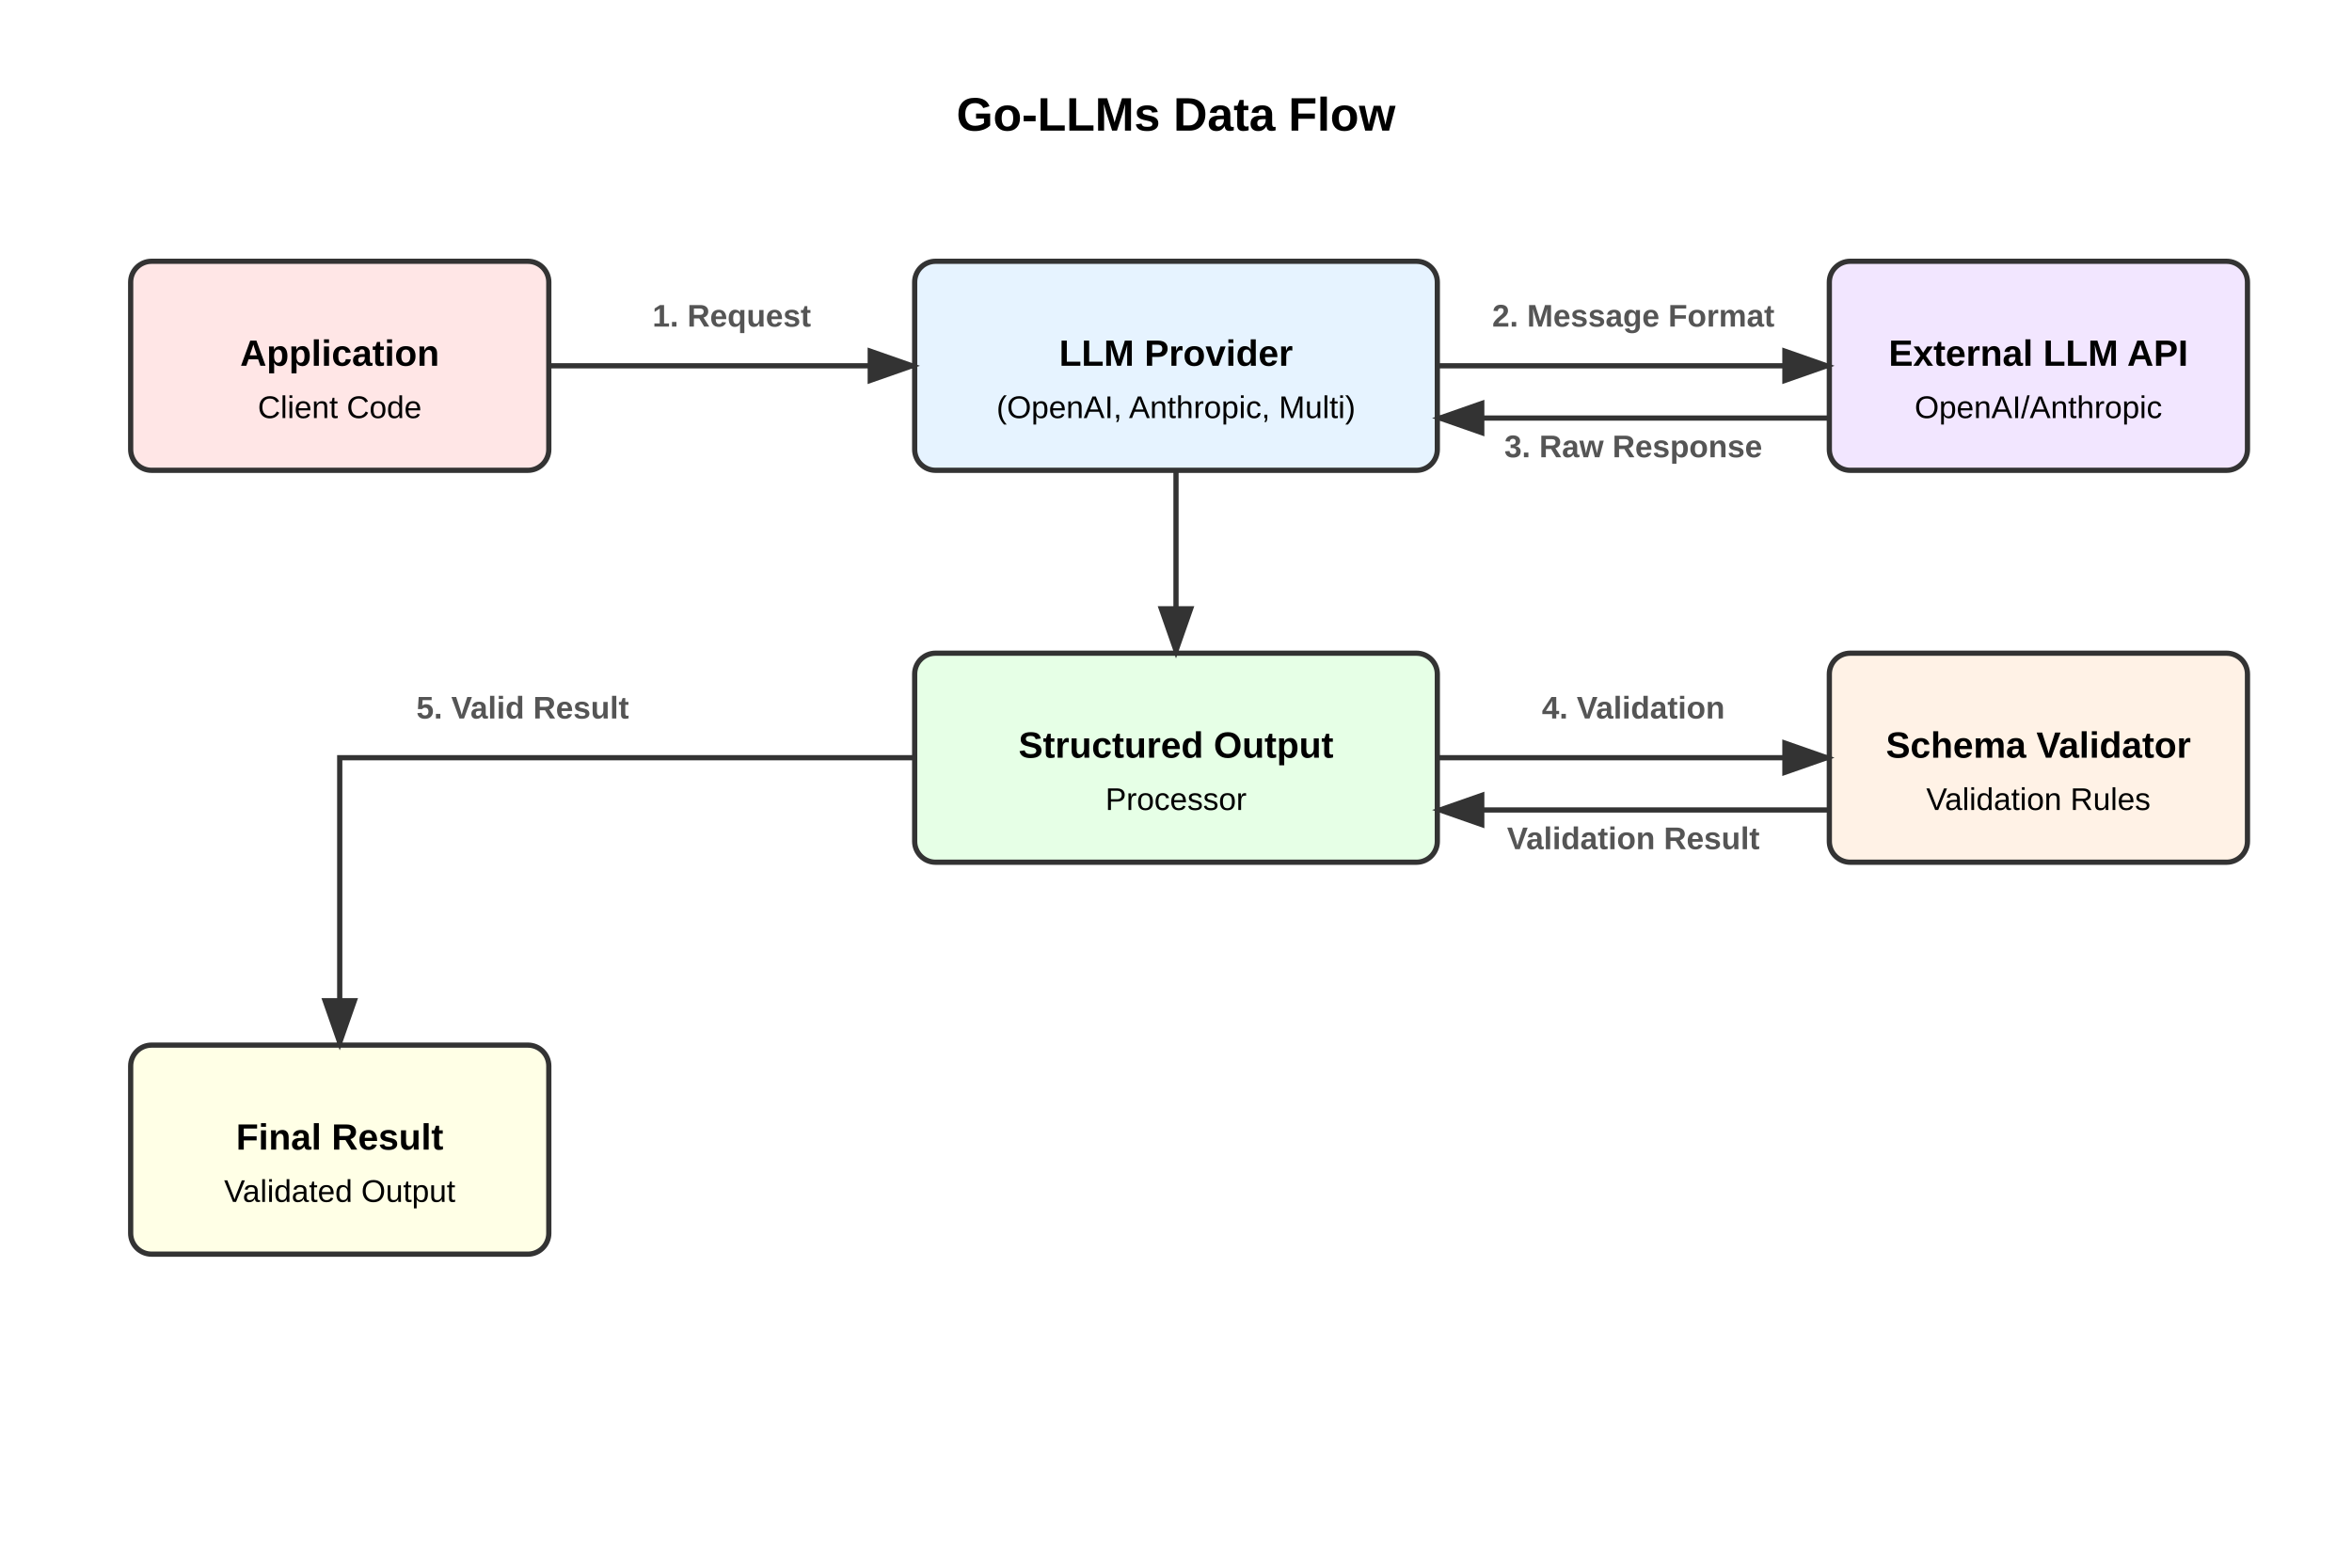
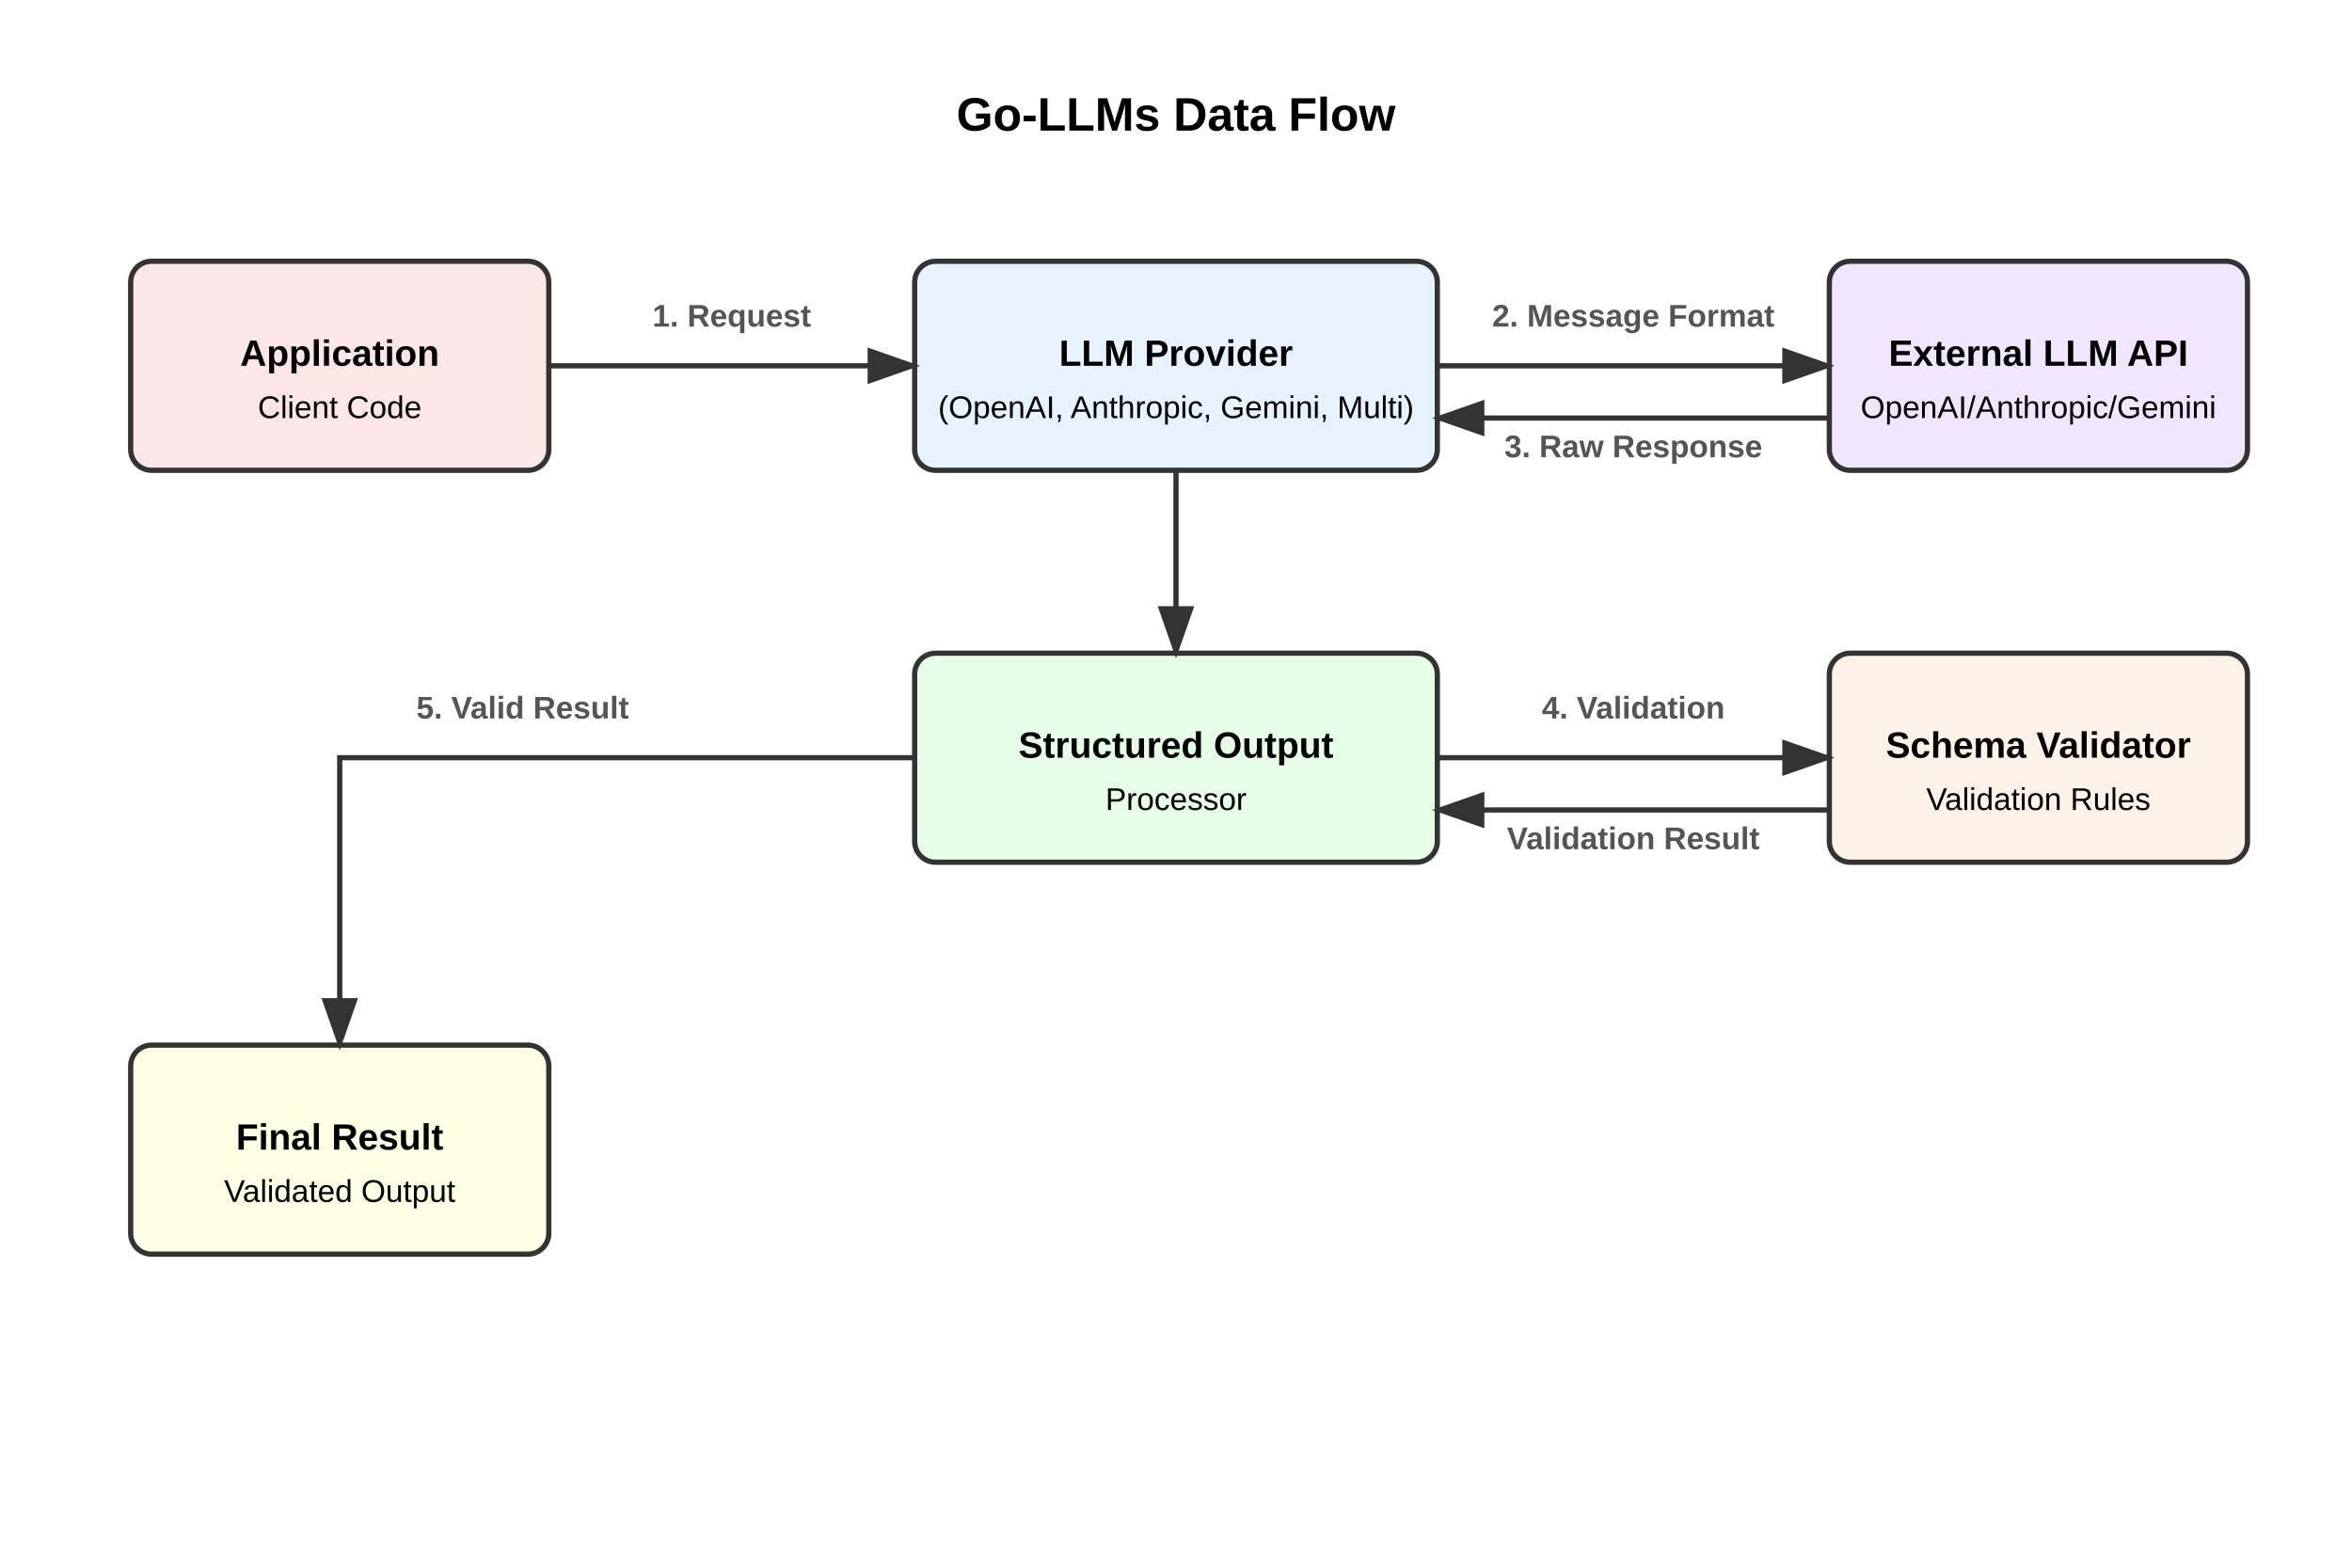
<svg xmlns="http://www.w3.org/2000/svg" width="900" height="600">
  <style>
        .box {
            fill: #f0f0f0;
            stroke: #333;
            stroke-width: 2;
            rx: 8;
            ry: 8;
        }
        .highlight {
            fill: #e0f0ff;
        }
        .app {
            fill: #ffe6e6;
        }
        .provider {
            fill: #e6f3ff;
        }
        .processor {
            fill: #e6ffe6;
        }
        .validator {
            fill: #fff2e6;
        }
        .external {
            fill: #f2e6ff;
        }
        .result {
            fill: #ffffe6;
        }
        .arrow {
            stroke: #333;
            stroke-width: 2;
            fill: none;
            marker-end: url(#arrowhead);
        }
        .title {
            font-family: Arial, sans-serif;
            font-size: 14px;
            font-weight: bold;
            text-anchor: middle;
        }
        .subtitle {
            font-family: Arial, sans-serif;
            font-size: 12px;
            text-anchor: middle;
        }
        .label {
            font-family: Arial, sans-serif;
            font-size: 12px;
            font-weight: bold;
            fill: #555;
            text-anchor: middle;
        }
    </style>
  <defs>
    <marker id="arrowhead" markerWidth="10" markerHeight="7" refX="9" refY="3.5" orient="auto">
      <polygon points="0 0, 10 3.5, 0 7" fill="#333" />
    </marker>
  </defs>
  <rect x="50" y="100" width="160" height="80" class="box app" />
  <text x="130" y="140" class="title">Application</text>
  <text x="130" y="160" class="subtitle">Client Code</text>
  <rect x="350" y="100" width="200" height="80" class="box provider" />
  <text x="450" y="140" class="title">LLM Provider</text>
-   <text x="450" y="160" class="subtitle">(OpenAI, Anthropic, Multi)</text>
+   <text x="450" y="160" class="subtitle">(OpenAI, Anthropic, Gemini, Multi)</text>
  <rect x="700" y="100" width="160" height="80" class="box external" />
  <text x="780" y="140" class="title">External LLM API</text>
-   <text x="780" y="160" class="subtitle">OpenAI/Anthropic</text>
+   <text x="780" y="160" class="subtitle">OpenAI/Anthropic/Gemini</text>
  <rect x="350" y="250" width="200" height="80" class="box processor" />
  <text x="450" y="290" class="title">Structured Output</text>
  <text x="450" y="310" class="subtitle">Processor</text>
  <rect x="700" y="250" width="160" height="80" class="box validator" />
  <text x="780" y="290" class="title">Schema Validator</text>
  <text x="780" y="310" class="subtitle">Validation Rules</text>
  <rect x="50" y="400" width="160" height="80" class="box result" />
  <text x="130" y="440" class="title">Final Result</text>
  <text x="130" y="460" class="subtitle">Validated Output</text>
  <path d="M 210 140 L 350 140" class="arrow" />
  <text x="280" y="125" class="label">1. Request</text>
  <path d="M 550 140 L 700 140" class="arrow" />
  <text x="625" y="125" class="label">2. Message Format</text>
  <path d="M 700 160 L 550 160" class="arrow" />
  <text x="625" y="175" class="label">3. Raw Response</text>
  <path d="M 450 180 L 450 250" class="arrow" />
  <path d="M 550 290 L 700 290" class="arrow" />
  <text x="625" y="275" class="label">4. Validation</text>
  <path d="M 700 310 L 550 310" class="arrow" />
  <text x="625" y="325" class="label">Validation Result</text>
  <path d="M 350 290 L 130 290 L 130 400" class="arrow" />
  <text x="200" y="275" class="label">5. Valid Result</text>
  <text x="450" y="50" font-family="Arial, sans-serif" font-size="18" font-weight="bold" text-anchor="middle">Go-LLMs Data Flow</text>
</svg>
